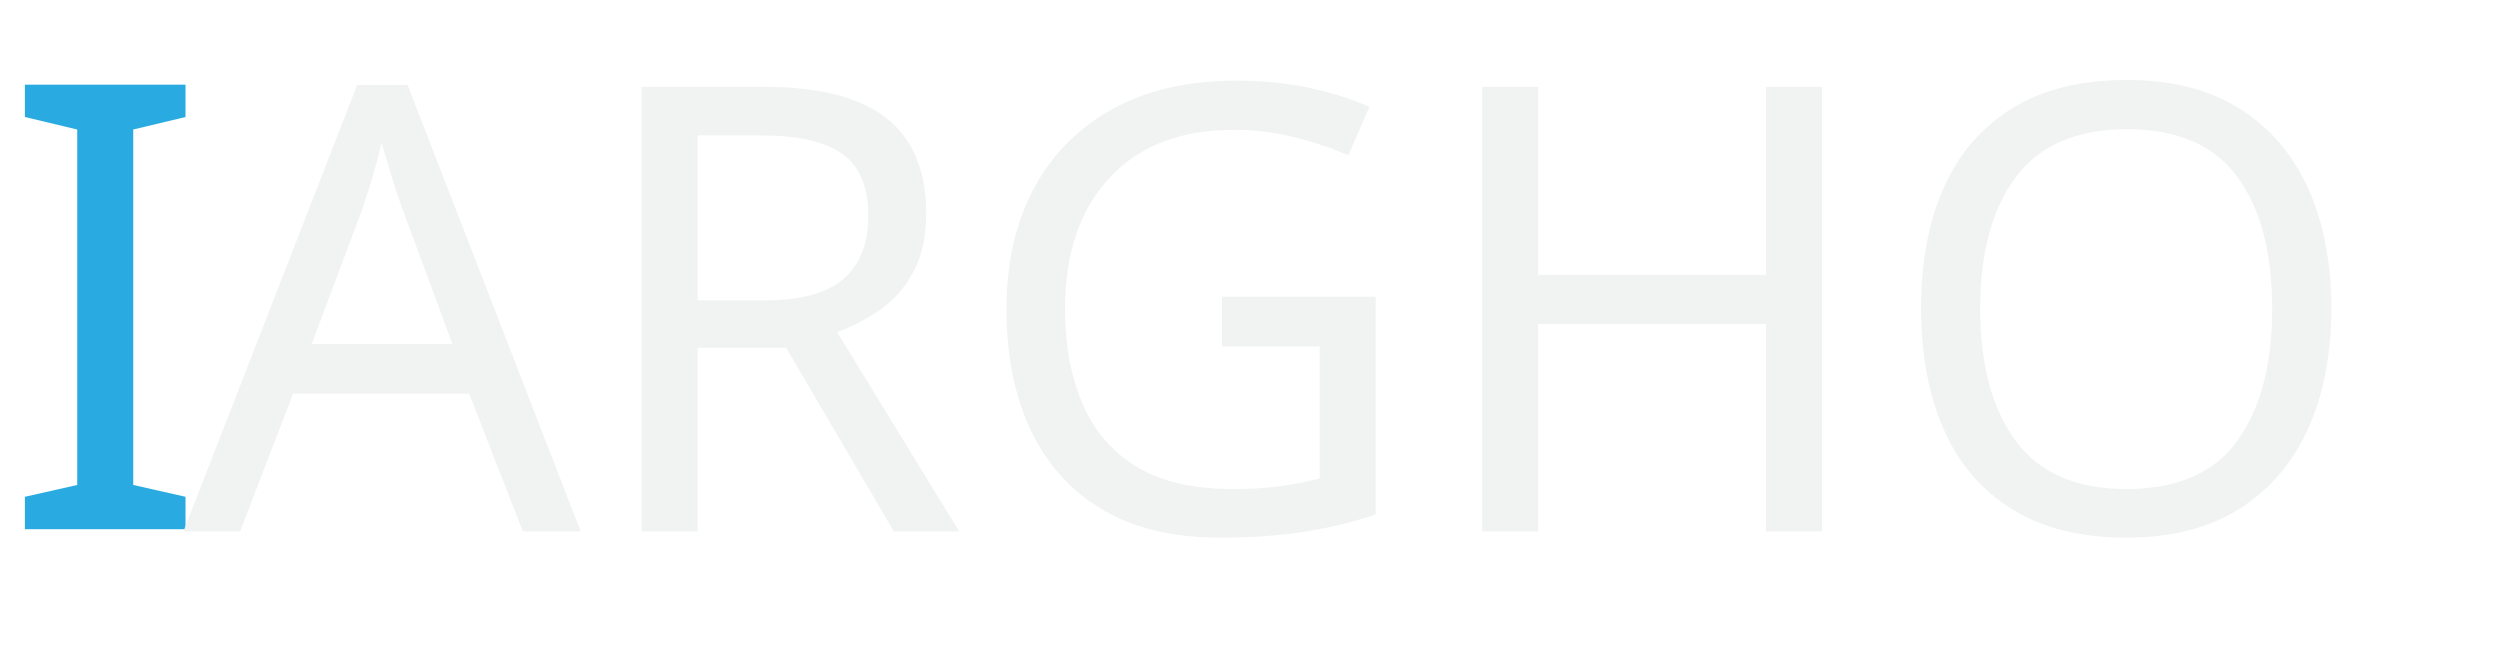
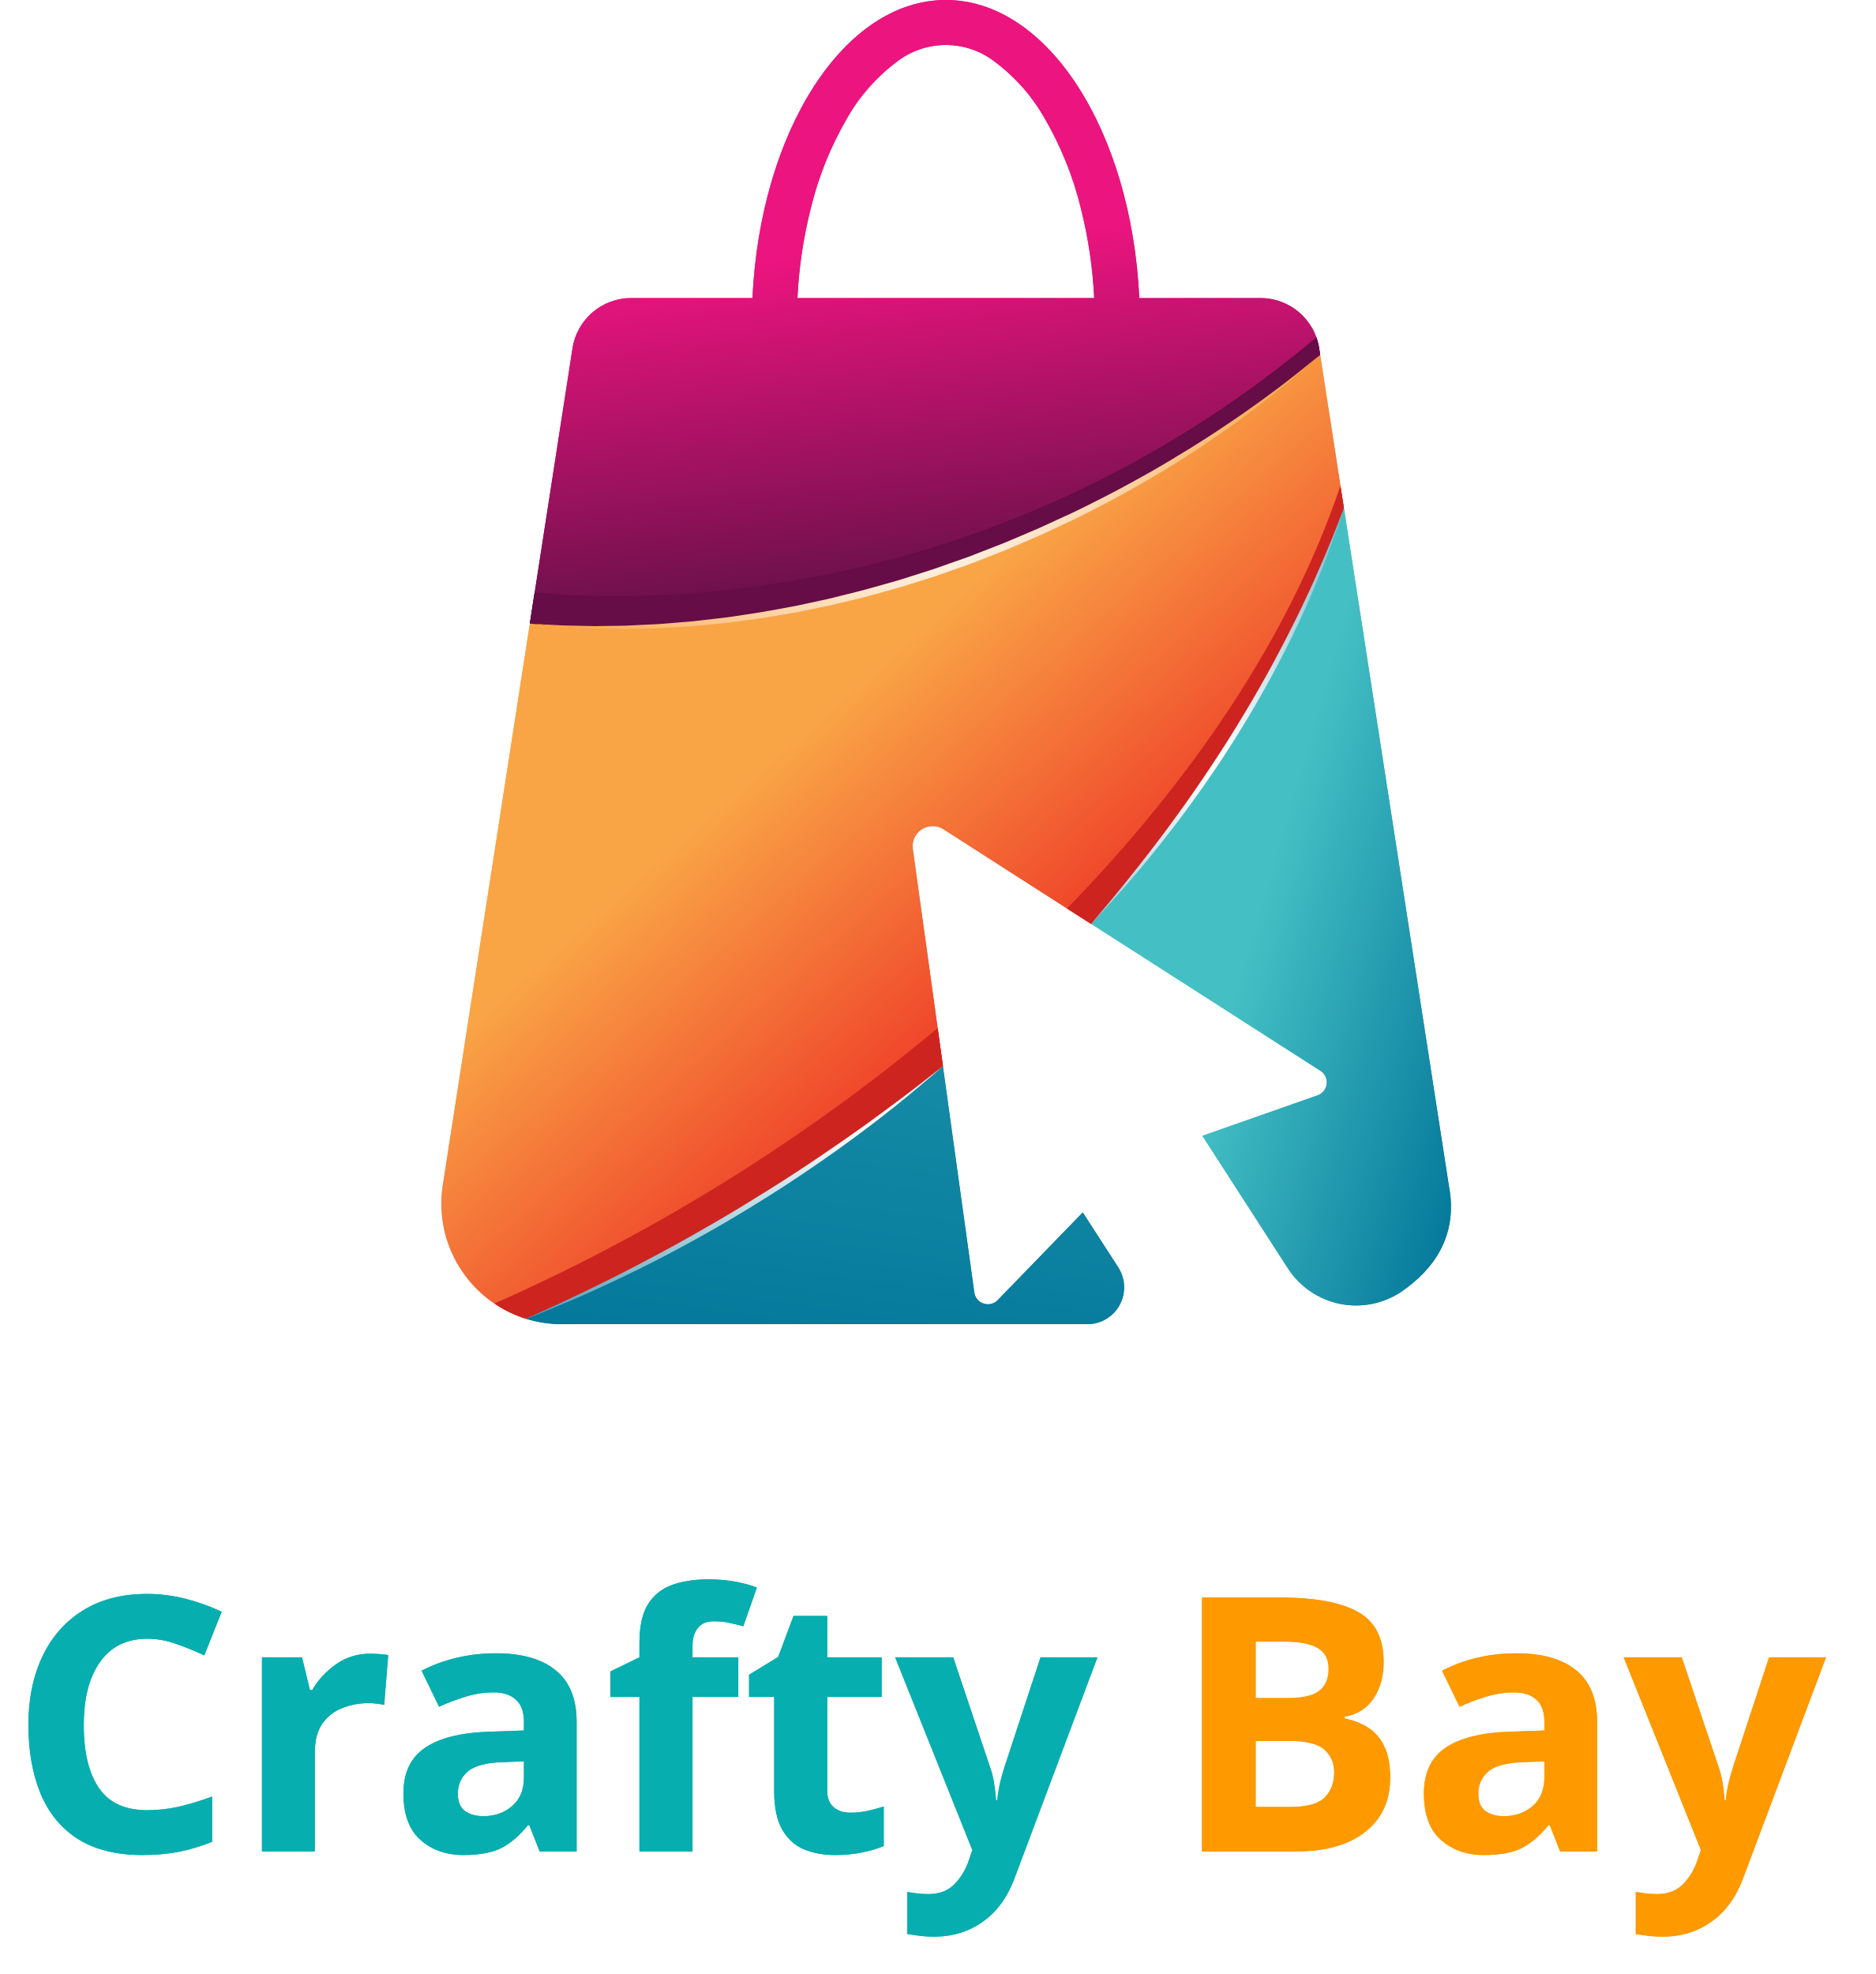
- <svg xmlns="http://www.w3.org/2000/svg" id="Layer_2" data-name="Layer 2" viewBox="0 0 624.75 163.91">
+ <svg xmlns="http://www.w3.org/2000/svg" xmlns:xlink="http://www.w3.org/1999/xlink" width="153" height="161" viewBox="0 0 153 161">
  <defs>
-     <style>
-       .cls-1 {
-         fill: #f1f2f2;
-       }
- 
-       .cls-1, .cls-2 {
-         font-family: TTLakesMediumDEMO, 'TT Lakes Medium DEMO';
-         font-size: 155.58px;
-       }
- 
-       .cls-2 {
-         fill: #29abe2;
-       }
-     </style>
+     <linearGradient id="linear-gradient" x1="0.525" y1="0.413" x2="1.133" y2="0.803" gradientUnits="objectBoundingBox">
+       <stop offset="0" stop-color="#44c0c4" />
+       <stop offset="1" stop-color="#007398" />
+     </linearGradient>
+     <linearGradient id="linear-gradient-2" x1="0.416" y1="0.376" x2="0.686" y2="0.701" gradientUnits="objectBoundingBox">
+       <stop offset="0" stop-color="#f9a546" />
+       <stop offset="1" stop-color="#ed2f24" />
+     </linearGradient>
+     <linearGradient id="linear-gradient-3" x1="0.448" y1="0.398" x2="0.526" y2="0.97" gradientUnits="objectBoundingBox">
+       <stop offset="0" stop-color="#ec147f" />
+       <stop offset="1" stop-color="#5e1045" />
+     </linearGradient>
+     <linearGradient id="linear-gradient-4" x1="1.813" y1="-3.056" x2="0.338" y2="1.435" xlink:href="#linear-gradient" />
+     <radialGradient id="radial-gradient" cx="0.5" cy="0.5" r="1.441" gradientTransform="translate(0.327) scale(0.347 1)" gradientUnits="objectBoundingBox">
+       <stop offset="0" stop-color="#fff" />
+       <stop offset="1" stop-color="#f9a546" />
+     </radialGradient>
+     <radialGradient id="radial-gradient-2" cx="0.842" cy="0.243" r="2.335" gradientTransform="translate(0.332) scale(0.606 1)" gradientUnits="objectBoundingBox">
+       <stop offset="0" stop-color="#fff" />
+       <stop offset="1" stop-color="#007398" />
+     </radialGradient>
+     <radialGradient id="radial-gradient-3" cx="0.485" cy="0.611" r="1.33" gradientTransform="translate(-0.322) scale(1.644 1)" xlink:href="#radial-gradient-2" />
  </defs>
-   <g id="Layer_1-2" data-name="Layer 1">
-     <g>
-       <text class="cls-2" transform="translate(0 132.24)">
-         <tspan x="0" y="0">I</tspan>
-       </text>
-       <text class="cls-1" transform="translate(45.85 132.79)">
-         <tspan x="0" y="0">ARGHO</tspan>
-       </text>
+   <g id="Group_1018" data-name="Group 1018" transform="translate(-129 -287)">
+     <g id="Group_515" data-name="Group 515">
+       <g id="Group_512" data-name="Group 512" transform="translate(5673 -445)">
+         <text id="Crafty" transform="translate(-5496 883)" fill="#07aeaf" font-size="29" font-family="Poppins-Bold, Poppins" font-weight="700">
+           <tspan x="-47.371" y="0">Crafty</tspan>
+         </text>
+         <text id="Bay" transform="translate(-5420 883)" fill="#fe9900" font-size="29" font-family="Poppins-Bold, Poppins" font-weight="700">
+           <tspan x="-28.565" y="0">Bay</tspan>
+         </text>
+       </g>
+       <g id="Group_511" data-name="Group 511" transform="translate(-1295.285 -729.51)">
+         <path id="Path_713" data-name="Path 713" d="M2214.519,1638.7c.814,4.185-1.316,6.925-3.836,8.661a6.622,6.622,0,0,1-9.3-1.9l-6.961-10.79,9.3-3.269a1.126,1.126,0,0,0,.4-1.988l-18.779-12.036a108.792,108.792,0,0,0,12.378-16.521,90.682,90.682,0,0,0,8.244-17.391Z" transform="translate(-672.064 -525.523)" fill="url(#linear-gradient)" />
+         <path id="Path_714" data-name="Path 714" d="M1531.962,1412.48l1.937,12.5a99.714,99.714,0,0,1-20.621,33.911l-12.11-7.762a1.64,1.64,0,0,0-2.443,1.563l2.469,17.8a132.122,132.122,0,0,1-34.011,20.6,9.833,9.833,0,0,1-6.779-10.888l7.1-45.805c13.662,1.3,29.333-1.5,44.416-8.816A92.49,92.49,0,0,0,1531.962,1412.48Z" transform="translate(0 -367.03)" fill="url(#linear-gradient-2)" />
+         <path id="Path_715" data-name="Path 715" d="M1623.38,1044.917l.083.534a92.493,92.493,0,0,1-20.047,13.106c-15.083,7.317-30.753,10.117-44.415,8.816l3.48-22.456a4.835,4.835,0,0,1,4.778-4.094h9.9c.639-13.6,7.458-24.313,15.776-24.313s15.137,10.708,15.776,24.313h9.9A4.836,4.836,0,0,1,1623.38,1044.917Zm-42.553-4.094h24.207a37.353,37.353,0,0,0-1.078-7.285,27.593,27.593,0,0,0-2.981-7.408,14.959,14.959,0,0,0-4-4.547,6.53,6.53,0,0,0-8.089,0,14.969,14.969,0,0,0-4,4.547,27.573,27.573,0,0,0-2.981,7.408,37.307,37.307,0,0,0-1.078,7.285Z" transform="translate(-91.5)" fill="url(#linear-gradient-3)" />
+         <path id="Path_716" data-name="Path 716" d="M1602.964,2222.659a3,3,0,0,1-2.521,4.627h-42.859a9.85,9.85,0,0,1-2.934-.444,132.122,132.122,0,0,0,34.011-20.6l2.572,18.538a1.125,1.125,0,0,0,1.97.471l6.865-7.078,2.9,4.488Z" transform="translate(-87.469 -1102.776)" fill="url(#linear-gradient-4)" />
+         <g id="Group_510" data-name="Group 510" transform="translate(1464.613 1056.121)">
+           <path id="Path_717" data-name="Path 717" d="M2160.517,1594.218a99.7,99.7,0,0,0,20.621-33.911l-.283-1.826c-4.153,12.343-12.192,24.1-22.3,34.484Z" transform="translate(-2111.853 -1558.48)" fill="#ce2420" />
+           <path id="Path_718" data-name="Path 718" d="M1522.069,2187.542a132.122,132.122,0,0,0,34.011-20.6l-.43-3.1A152.978,152.978,0,0,1,1519.5,2186.3,9.776,9.776,0,0,0,1522.069,2187.542Z" transform="translate(-1519.5 -2119.596)" fill="#ce2420" />
+         </g>
+         <path id="Path_719" data-name="Path 719" d="M1559.395,1413.782l-.395,2.546a79.662,79.662,0,0,0,29.592-3.092,94.5,94.5,0,0,0,14.823-5.723,92.484,92.484,0,0,0,20.047-13.107l-.083-.533a4.77,4.77,0,0,0-.227-.892C1599.8,1412.584,1573.635,1415.161,1559.395,1413.782Z" transform="translate(-91.5 -348.955)" fill="#660c46" />
+         <path id="Path_720" data-name="Path 720" d="M1559,1434.394l2.179.121c.182.008.363.027.544.027l.545.012,1.09.024.545.012.273.006c.091,0,.182,0,.273,0l1.09-.016,1.09-.016.273-.005.272-.014.545-.028,1.088-.052c.363-.02.726-.026,1.088-.062l2.171-.179c.091-.008.181-.014.271-.023l.27-.032.541-.063,1.082-.123.541-.062.271-.031.269-.04,1.077-.161c1.438-.194,2.862-.481,4.29-.736l2.128-.459.532-.115c.177-.037.352-.086.528-.129l1.055-.265c1.412-.333,2.8-.752,4.2-1.142l2.073-.659.518-.165c.086-.028.173-.054.259-.083l.257-.091,1.025-.363,1.027-.36.513-.18.507-.2,2.03-.786c.341-.126.671-.276,1.006-.416l1-.425,1-.425c.168-.068.33-.151.5-.224l.495-.227,1.978-.909c.651-.321,1.307-.631,1.951-.965,1.3-.653,2.573-1.343,3.842-2.049s2.512-1.457,3.749-2.217,2.448-1.563,3.65-2.381,2.381-1.668,3.543-2.541c.576-.444,1.157-.881,1.723-1.338s1.136-.909,1.7-1.368c-.546.482-1.087.969-1.644,1.438s-1.12.93-1.683,1.392q-1.706,1.366-3.472,2.656-1.777,1.274-3.608,2.472c-.3.2-.614.393-.922.589l-.462.292-.466.285-.935.569-.943.555c-.313.187-.632.364-.949.545s-.633.363-.954.536l-.962.522c-.321.173-.646.338-.969.508-.645.342-1.3.66-1.952.99l-1.98.933c-.331.153-.658.315-.992.461l-1.006.431-1.006.431c-.336.142-.668.294-1.01.422l-2.039.8-.51.2-.516.183-1.032.365-1.033.362-.258.091c-.086.029-.174.056-.261.083l-.523.165-2.089.657-2.109.589-.527.147c-.088.024-.175.05-.264.072l-.266.065-1.064.257-1.065.256c-.178.041-.354.088-.533.124l-.536.11-2.144.441c-1.439.246-2.875.512-4.325.683l-1.085.145-.271.036-.273.027-.545.053-1.089.107-.544.052-.272.026c-.091.008-.182.012-.273.018l-2.185.131c-.363.028-.729.026-1.093.038l-1.093.026-.547.011-.273.006-.273,0-1.093-.018-1.093-.018c-.091,0-.182,0-.273-.006l-.273-.015-.546-.029-1.091-.058c-.364-.02-.727-.034-1.09-.074l-2.174-.21Z" transform="translate(-91.5 -367.022)" fill="url(#radial-gradient)" />
+         <path id="Path_721" data-name="Path 721" d="M1554.631,2226.861l2.273-1.028q1.132-.523,2.256-1.064,2.248-1.077,4.46-2.226c1.473-.769,2.937-1.552,4.383-2.369s2.885-1.647,4.3-2.51,2.828-1.742,4.219-2.65,2.766-1.838,4.13-2.787,2.708-1.926,4.038-2.922l1-.748.99-.758,1.963-1.539-.94.822-.953.806-.961.8-.969.787q-1.953,1.557-3.972,3.028c-1.344.983-2.717,1.928-4.1,2.853s-2.8,1.811-4.219,2.677-2.869,1.7-4.328,2.5-2.935,1.577-4.429,2.313-3,1.446-4.523,2.119q-1.143.5-2.3.979l-1.156.472-1.163.453Z" transform="translate(-87.45 -1102.795)" fill="url(#radial-gradient-2)" />
+         <path id="Path_722" data-name="Path 722" d="M2185.34,1617.381q.81-.951,1.613-1.907t1.577-1.935q1.563-1.945,3.048-3.948c.987-1.337,1.955-2.689,2.885-4.066s1.839-2.768,2.708-4.184,1.712-2.847,2.517-4.3,1.573-2.926,2.312-4.416,1.433-3,2.092-4.526q.5-1.143.965-2.3t.9-2.327l-.387,1.188c-.137.393-.271.788-.412,1.18-.282.784-.573,1.565-.877,2.341q-.921,2.324-1.985,4.591c-.706,1.511-1.467,3-2.258,4.466s-1.636,2.909-2.508,4.33-1.79,2.816-2.739,4.188-1.932,2.72-2.953,4.038-2.07,2.614-3.153,3.881q-.816.947-1.652,1.875l-.841.924-.857.909Z" transform="translate(-672.064 -525.523)" fill="url(#radial-gradient-3)" />
+       </g>
+       <g id="Group_513" data-name="Group 513" transform="translate(5673 -445)">
+         <text id="Crafty-2" data-name="Crafty" transform="translate(-5496 883)" fill="#07aeaf" font-size="29" font-family="Poppins-Bold, Poppins" font-weight="700">
+           <tspan x="-47.371" y="0">Crafty</tspan>
+         </text>
+         <text id="Bay-2" data-name="Bay" transform="translate(-5420 883)" fill="#fe9900" font-size="29" font-family="Poppins-Bold, Poppins" font-weight="700">
+           <tspan x="-28.565" y="0">Bay</tspan>
+         </text>
+       </g>
+       <g id="Group_514" data-name="Group 514" transform="translate(-1295.285 -729.51)">
+         <path id="Path_713-2" data-name="Path 713" d="M2214.519,1638.7c.814,4.185-1.316,6.925-3.836,8.661a6.622,6.622,0,0,1-9.3-1.9l-6.961-10.79,9.3-3.269a1.126,1.126,0,0,0,.4-1.988l-18.779-12.036a108.792,108.792,0,0,0,12.378-16.521,90.682,90.682,0,0,0,8.244-17.391Z" transform="translate(-672.064 -525.523)" fill="url(#linear-gradient)" />
+         <path id="Path_714-2" data-name="Path 714" d="M1531.962,1412.48l1.937,12.5a99.714,99.714,0,0,1-20.621,33.911l-12.11-7.762a1.64,1.64,0,0,0-2.443,1.563l2.469,17.8a132.122,132.122,0,0,1-34.011,20.6,9.833,9.833,0,0,1-6.779-10.888l7.1-45.805c13.662,1.3,29.333-1.5,44.416-8.816A92.49,92.49,0,0,0,1531.962,1412.48Z" transform="translate(0 -367.03)" fill="url(#linear-gradient-2)" />
+         <path id="Path_715-2" data-name="Path 715" d="M1623.38,1044.917l.083.534a92.493,92.493,0,0,1-20.047,13.106c-15.083,7.317-30.753,10.117-44.415,8.816l3.48-22.456a4.835,4.835,0,0,1,4.778-4.094h9.9c.639-13.6,7.458-24.313,15.776-24.313s15.137,10.708,15.776,24.313h9.9A4.836,4.836,0,0,1,1623.38,1044.917Zm-42.553-4.094h24.207a37.353,37.353,0,0,0-1.078-7.285,27.593,27.593,0,0,0-2.981-7.408,14.959,14.959,0,0,0-4-4.547,6.53,6.53,0,0,0-8.089,0,14.969,14.969,0,0,0-4,4.547,27.573,27.573,0,0,0-2.981,7.408,37.307,37.307,0,0,0-1.078,7.285Z" transform="translate(-91.5)" fill="url(#linear-gradient-3)" />
+         <path id="Path_716-2" data-name="Path 716" d="M1602.964,2222.659a3,3,0,0,1-2.521,4.627h-42.859a9.85,9.85,0,0,1-2.934-.444,132.122,132.122,0,0,0,34.011-20.6l2.572,18.538a1.125,1.125,0,0,0,1.97.471l6.865-7.078,2.9,4.488Z" transform="translate(-87.469 -1102.776)" fill="url(#linear-gradient-4)" />
+         <g id="Group_510-2" data-name="Group 510" transform="translate(1464.613 1056.121)">
+           <path id="Path_717-2" data-name="Path 717" d="M2160.517,1594.218a99.7,99.7,0,0,0,20.621-33.911l-.283-1.826c-4.153,12.343-12.192,24.1-22.3,34.484Z" transform="translate(-2111.853 -1558.48)" fill="#ce2420" />
+           <path id="Path_718-2" data-name="Path 718" d="M1522.069,2187.542a132.122,132.122,0,0,0,34.011-20.6l-.43-3.1A152.978,152.978,0,0,1,1519.5,2186.3,9.776,9.776,0,0,0,1522.069,2187.542Z" transform="translate(-1519.5 -2119.596)" fill="#ce2420" />
+         </g>
+         <path id="Path_719-2" data-name="Path 719" d="M1559.395,1413.782l-.395,2.546a79.662,79.662,0,0,0,29.592-3.092,94.5,94.5,0,0,0,14.823-5.723,92.484,92.484,0,0,0,20.047-13.107l-.083-.533a4.77,4.77,0,0,0-.227-.892C1599.8,1412.584,1573.635,1415.161,1559.395,1413.782Z" transform="translate(-91.5 -348.955)" fill="#660c46" />
+         <path id="Path_720-2" data-name="Path 720" d="M1559,1434.394l2.179.121c.182.008.363.027.544.027l.545.012,1.09.024.545.012.273.006c.091,0,.182,0,.273,0l1.09-.016,1.09-.016.273-.005.272-.014.545-.028,1.088-.052c.363-.02.726-.026,1.088-.062l2.171-.179c.091-.008.181-.014.271-.023l.27-.032.541-.063,1.082-.123.541-.062.271-.031.269-.04,1.077-.161c1.438-.194,2.862-.481,4.29-.736l2.128-.459.532-.115c.177-.037.352-.086.528-.129l1.055-.265c1.412-.333,2.8-.752,4.2-1.142l2.073-.659.518-.165c.086-.028.173-.054.259-.083l.257-.091,1.025-.363,1.027-.36.513-.18.507-.2,2.03-.786c.341-.126.671-.276,1.006-.416l1-.425,1-.425c.168-.068.33-.151.5-.224l.495-.227,1.978-.909c.651-.321,1.307-.631,1.951-.965,1.3-.653,2.573-1.343,3.842-2.049s2.512-1.457,3.749-2.217,2.448-1.563,3.65-2.381,2.381-1.668,3.543-2.541c.576-.444,1.157-.881,1.723-1.338s1.136-.909,1.7-1.368c-.546.482-1.087.969-1.644,1.438s-1.12.93-1.683,1.392q-1.706,1.366-3.472,2.656-1.777,1.274-3.608,2.472c-.3.2-.614.393-.922.589l-.462.292-.466.285-.935.569-.943.555c-.313.187-.632.364-.949.545s-.633.363-.954.536l-.962.522c-.321.173-.646.338-.969.508-.645.342-1.3.66-1.952.99l-1.98.933c-.331.153-.658.315-.992.461l-1.006.431-1.006.431c-.336.142-.668.294-1.01.422l-2.039.8-.51.2-.516.183-1.032.365-1.033.362-.258.091c-.086.029-.174.056-.261.083l-.523.165-2.089.657-2.109.589-.527.147c-.088.024-.175.05-.264.072l-.266.065-1.064.257-1.065.256c-.178.041-.354.088-.533.124l-.536.11-2.144.441c-1.439.246-2.875.512-4.325.683l-1.085.145-.271.036-.273.027-.545.053-1.089.107-.544.052-.272.026c-.091.008-.182.012-.273.018l-2.185.131c-.363.028-.729.026-1.093.038l-1.093.026-.547.011-.273.006-.273,0-1.093-.018-1.093-.018c-.091,0-.182,0-.273-.006l-.273-.015-.546-.029-1.091-.058c-.364-.02-.727-.034-1.09-.074l-2.174-.21Z" transform="translate(-91.5 -367.022)" fill="url(#radial-gradient)" />
+         <path id="Path_721-2" data-name="Path 721" d="M1554.631,2226.861l2.273-1.028q1.132-.523,2.256-1.064,2.248-1.077,4.46-2.226c1.473-.769,2.937-1.552,4.383-2.369s2.885-1.647,4.3-2.51,2.828-1.742,4.219-2.65,2.766-1.838,4.13-2.787,2.708-1.926,4.038-2.922l1-.748.99-.758,1.963-1.539-.94.822-.953.806-.961.8-.969.787q-1.953,1.557-3.972,3.028c-1.344.983-2.717,1.928-4.1,2.853s-2.8,1.811-4.219,2.677-2.869,1.7-4.328,2.5-2.935,1.577-4.429,2.313-3,1.446-4.523,2.119q-1.143.5-2.3.979l-1.156.472-1.163.453Z" transform="translate(-87.45 -1102.795)" fill="url(#radial-gradient-2)" />
+         <path id="Path_722-2" data-name="Path 722" d="M2185.34,1617.381q.81-.951,1.613-1.907t1.577-1.935q1.563-1.945,3.048-3.948c.987-1.337,1.955-2.689,2.885-4.066s1.839-2.768,2.708-4.184,1.712-2.847,2.517-4.3,1.573-2.926,2.312-4.416,1.433-3,2.092-4.526q.5-1.143.965-2.3t.9-2.327l-.387,1.188c-.137.393-.271.788-.412,1.18-.282.784-.573,1.565-.877,2.341q-.921,2.324-1.985,4.591c-.706,1.511-1.467,3-2.258,4.466s-1.636,2.909-2.508,4.33-1.79,2.816-2.739,4.188-1.932,2.72-2.953,4.038-2.07,2.614-3.153,3.881q-.816.947-1.652,1.875l-.841.924-.857.909Z" transform="translate(-672.064 -525.523)" fill="url(#radial-gradient-3)" />
+       </g>
    </g>
  </g>
</svg>
